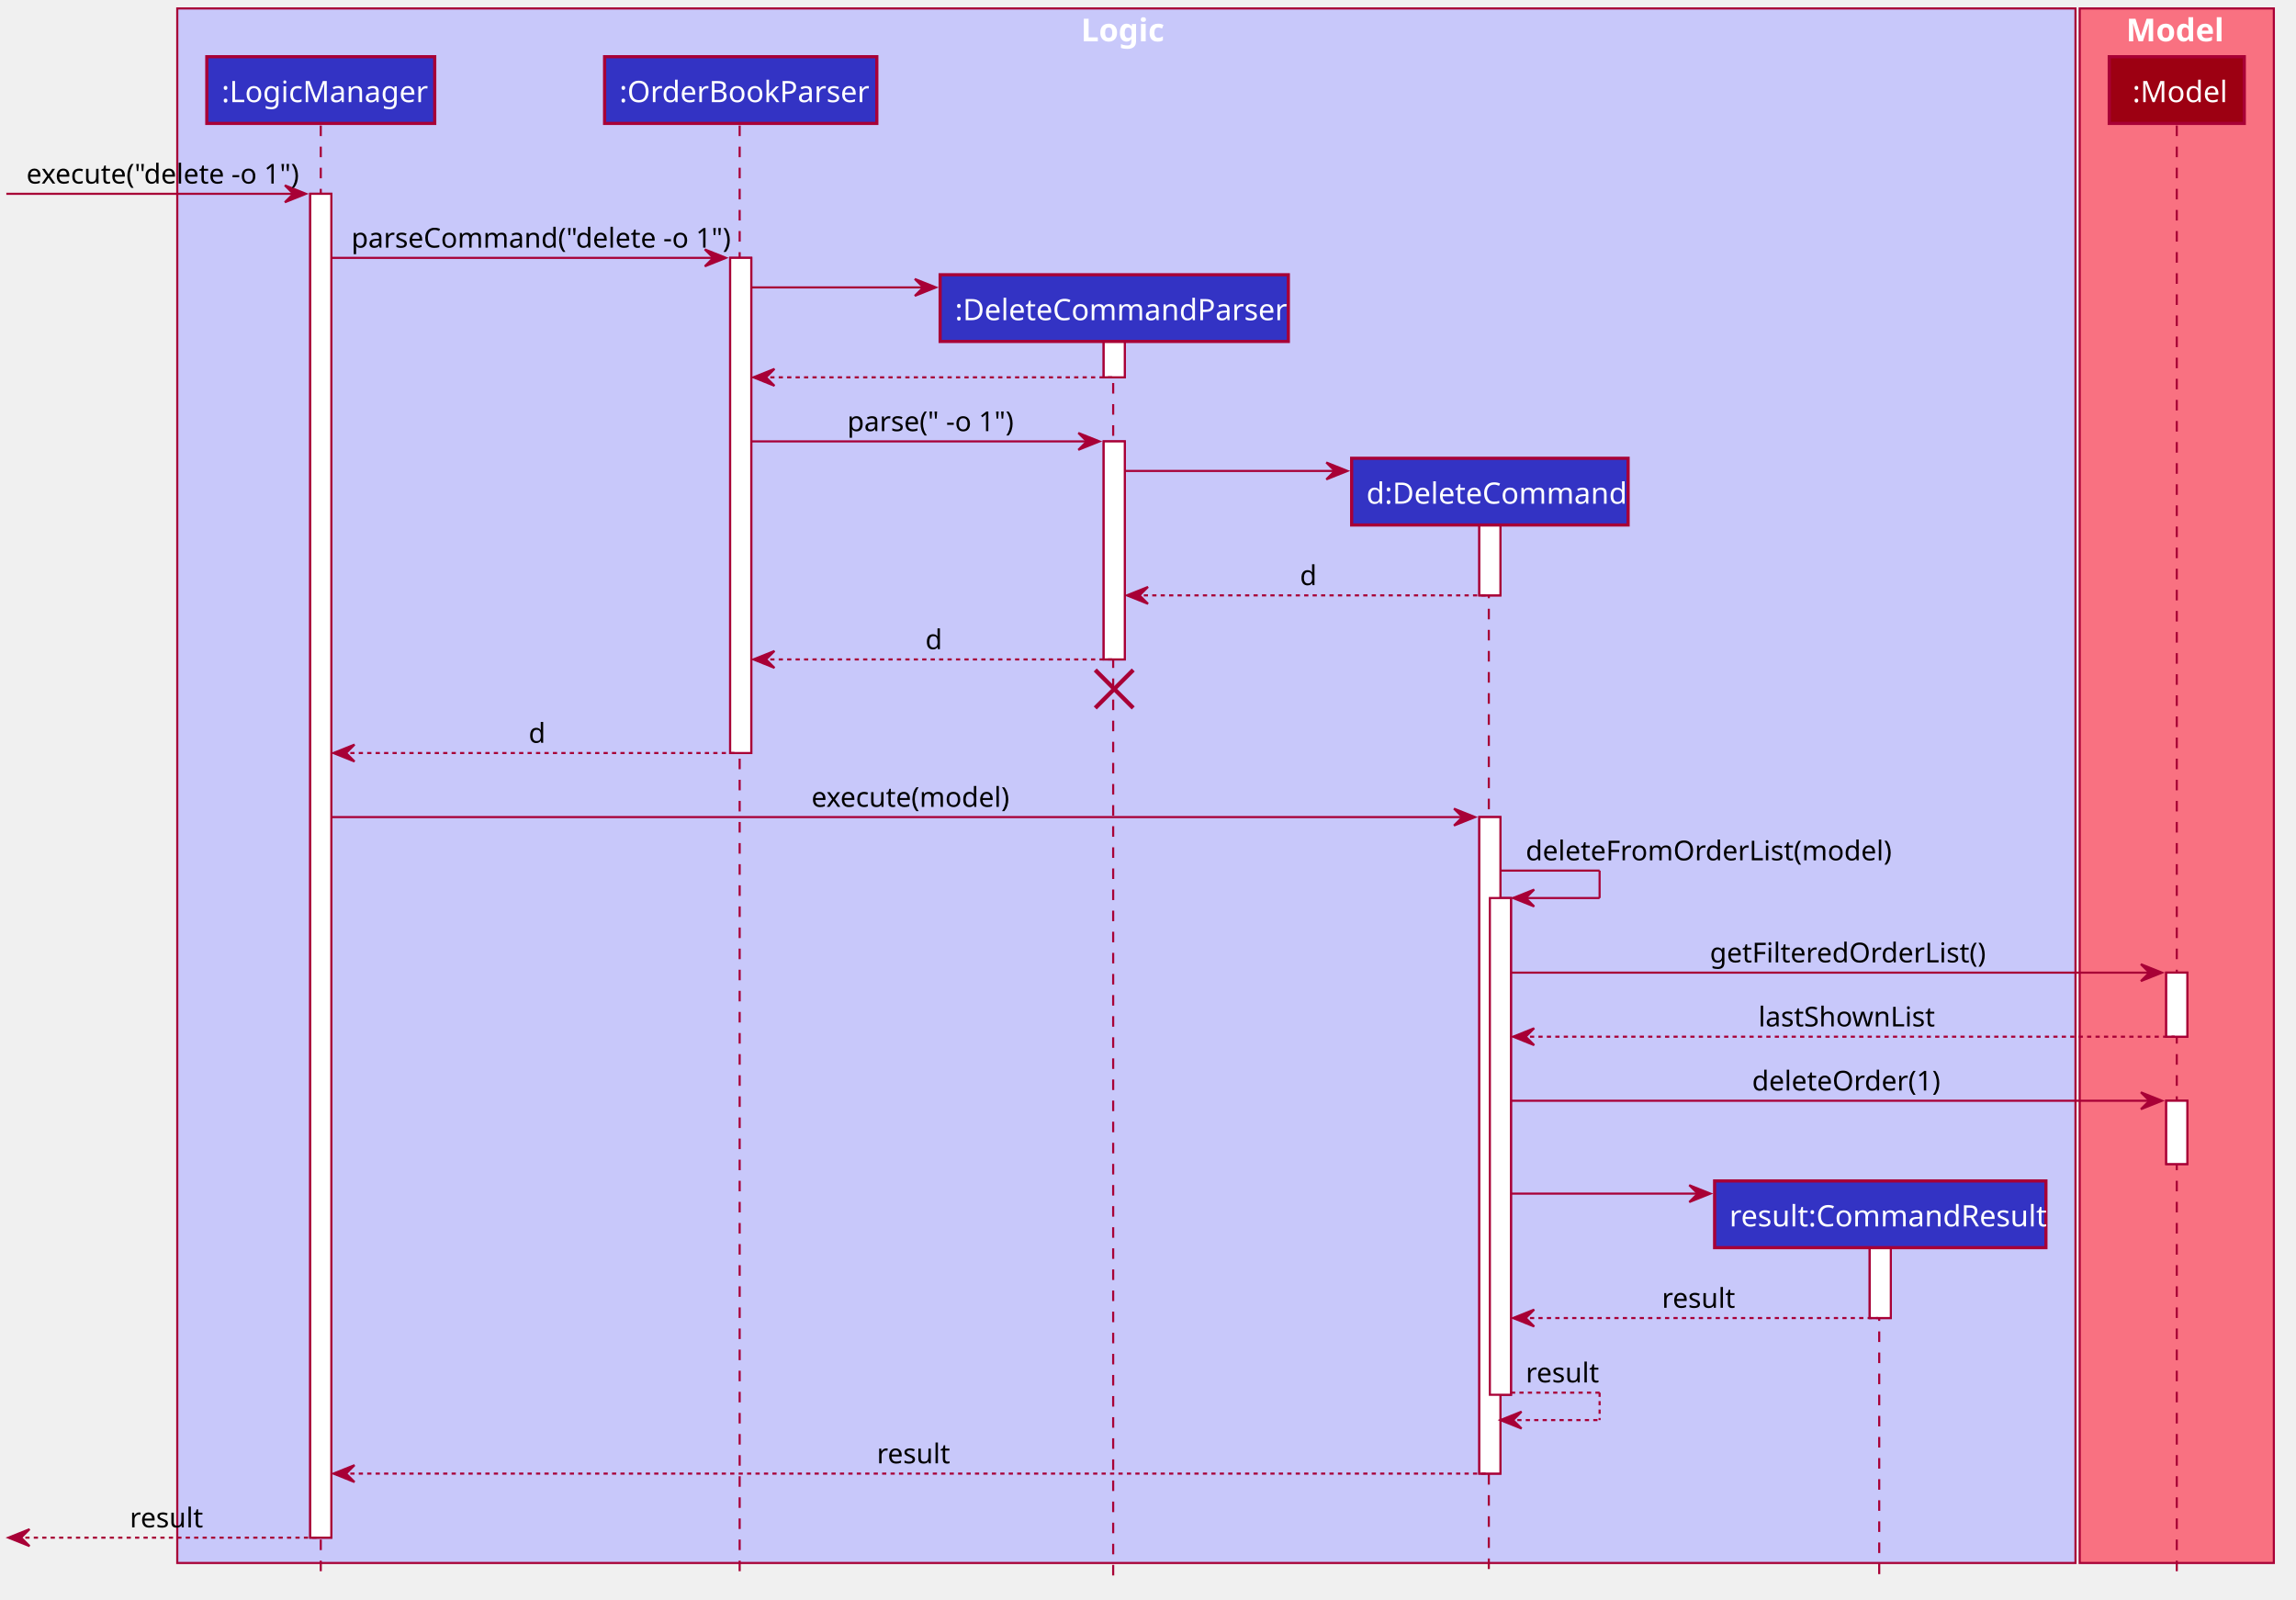
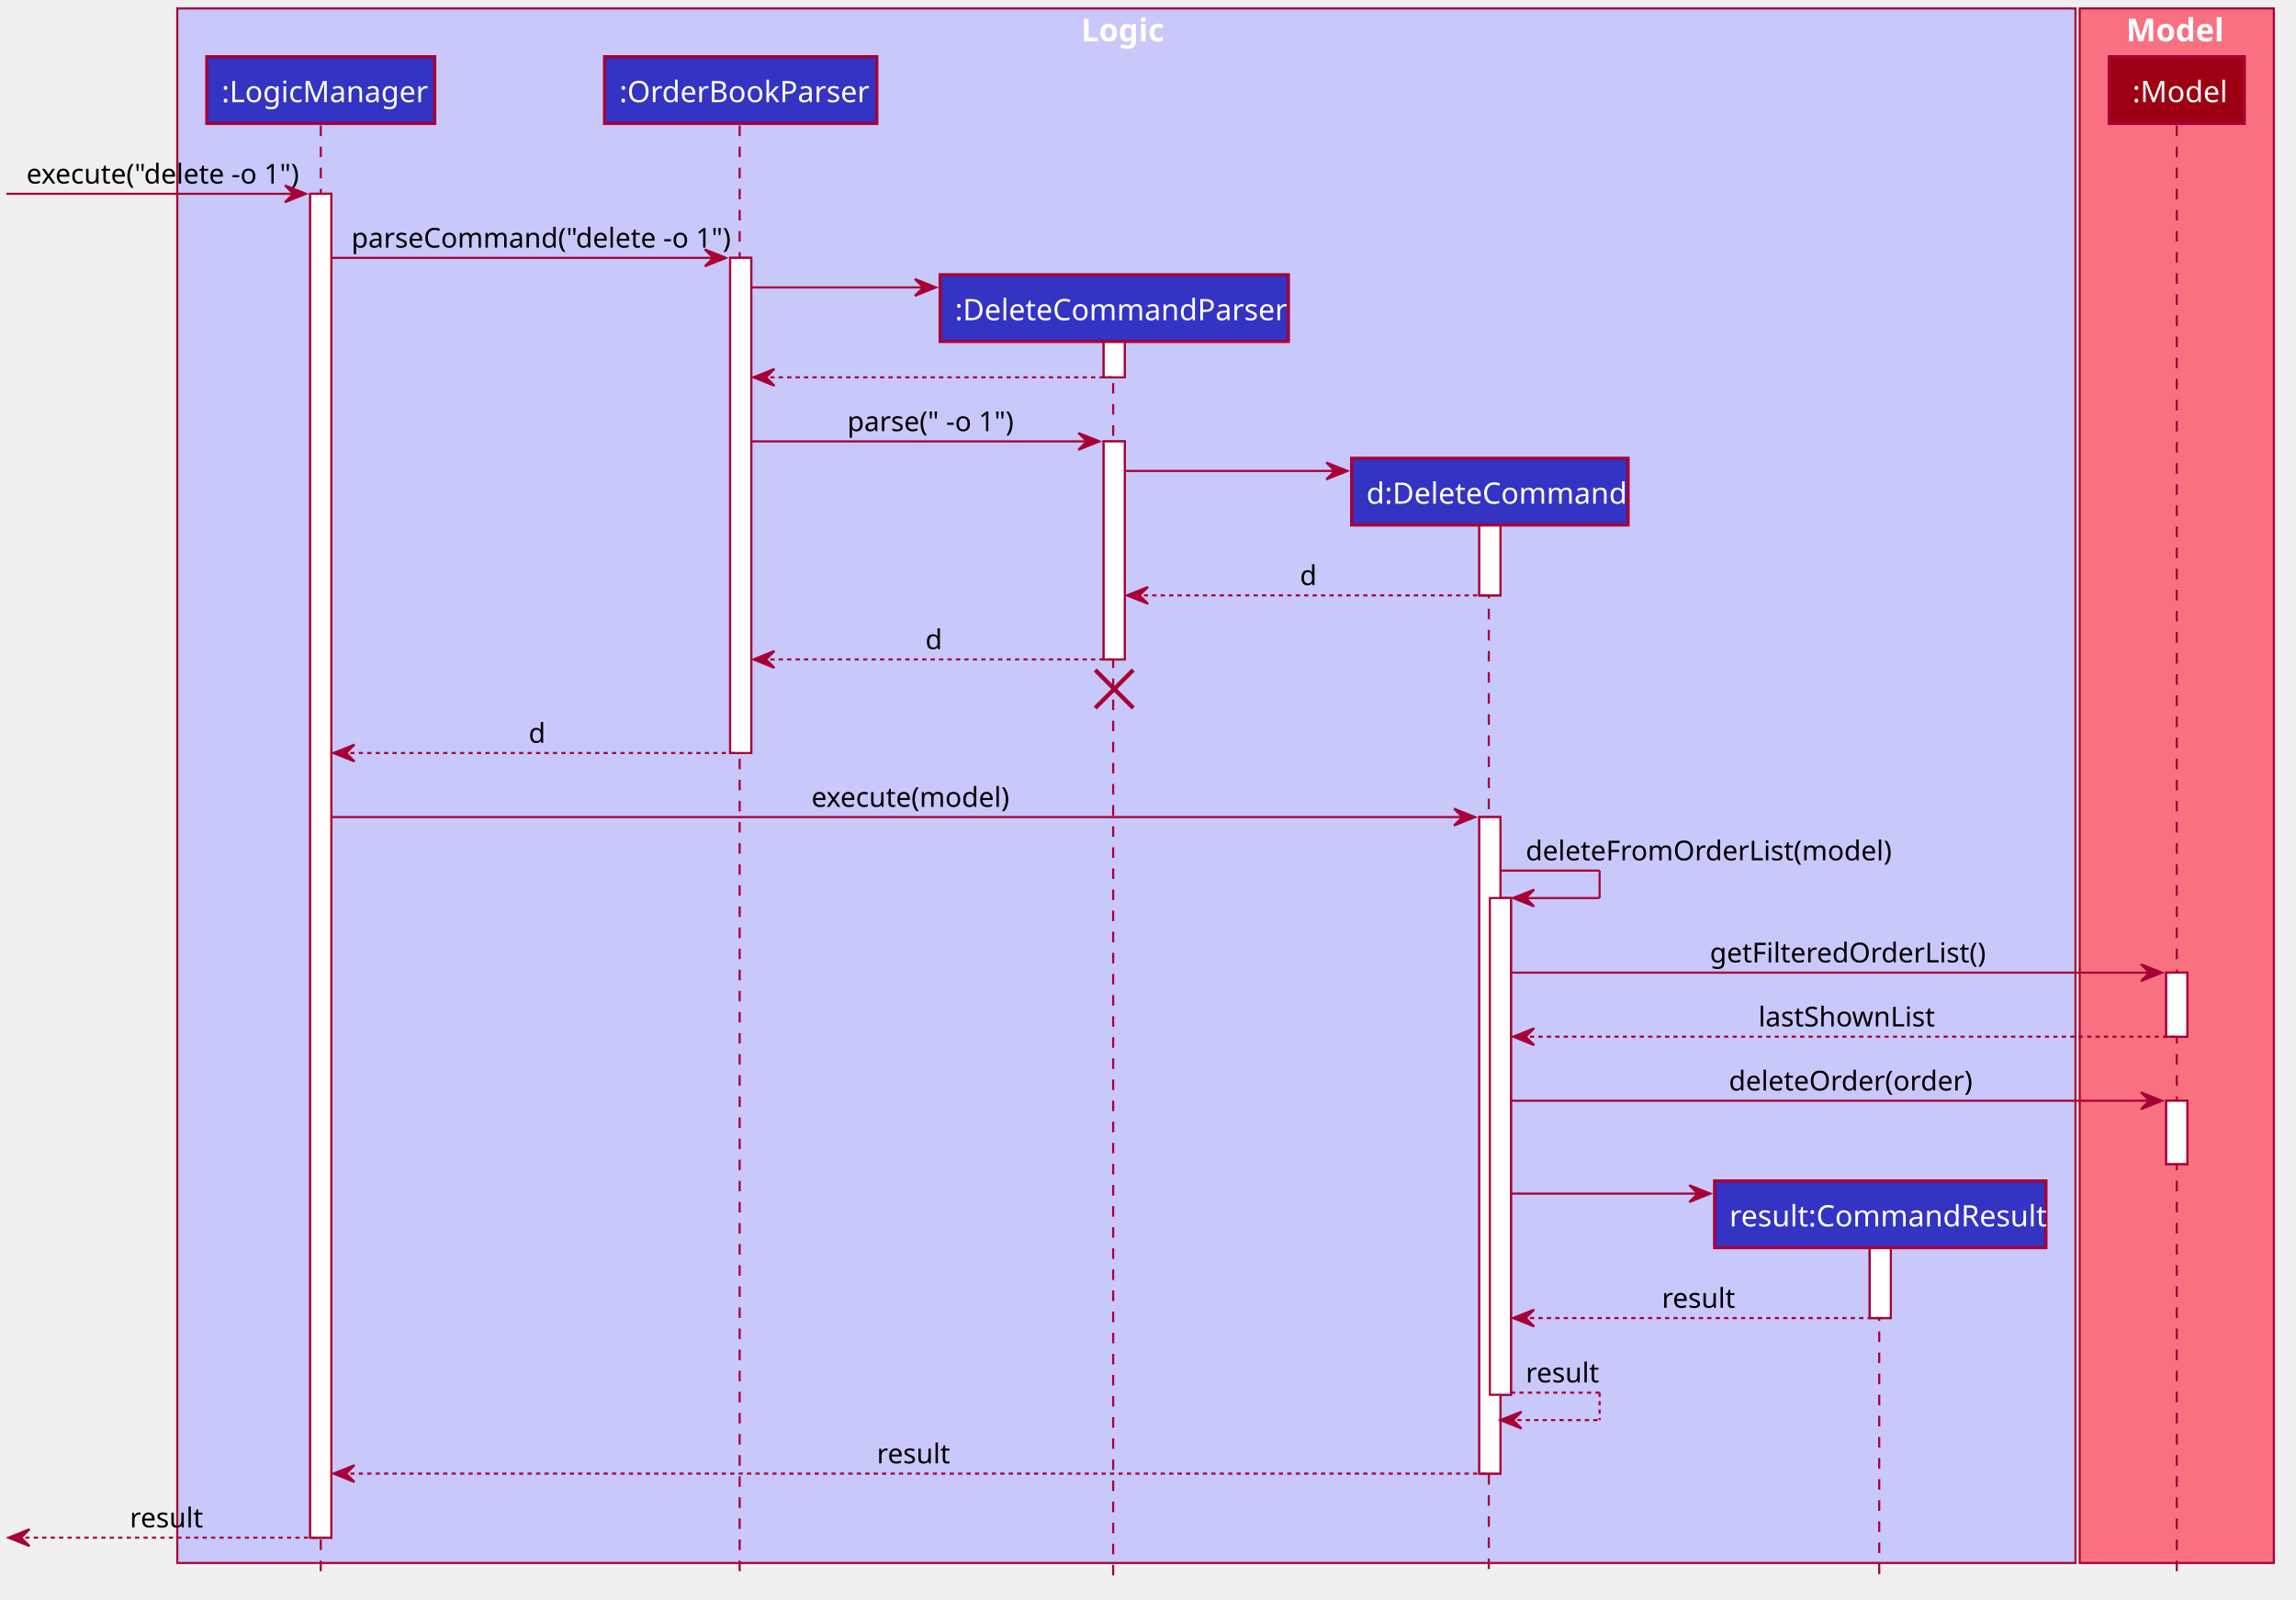
<svg xmlns="http://www.w3.org/2000/svg" contentScriptType="application/ecmascript" contentStyleType="text/css" height="758px" preserveAspectRatio="none" style="width:1088px;height:758px;" version="1.1" viewBox="0 0 1088 758" width="1088px" zoomAndPan="magnify">
  <defs />
  <g>
    <rect fill="#C8C8FA" height="736.578" style="stroke: #A80036; stroke-width: 1.0;" width="899.5" x="84" y="4" />
    <text fill="#FFFFFF" font-family="sans-serif" font-size="15" font-weight="bold" lengthAdjust="spacingAndGlyphs" textLength="39" x="512.25" y="19.571">Logic</text>
    <rect fill="#F97181" height="736.578" style="stroke: #A80036; stroke-width: 1.0;" width="92" x="985.5" y="4" />
    <text fill="#FFFFFF" font-family="sans-serif" font-size="15" font-weight="bold" lengthAdjust="spacingAndGlyphs" textLength="44" x="1007.5" y="19.571">Model</text>
    <rect fill="#FFFFFF" height="636.75" style="stroke: #A80036; stroke-width: 1.0;" width="10" x="147" y="91.828" />
    <rect fill="#FFFFFF" height="234.625" style="stroke: #A80036; stroke-width: 1.0;" width="10" x="346" y="122.18" />
    <rect fill="#FFFFFF" height="32.609" style="stroke: #A80036; stroke-width: 1.0;" width="10" x="523" y="146.18" />
    <rect fill="#FFFFFF" height="103.312" style="stroke: #A80036; stroke-width: 1.0;" width="10" x="523" y="209.141" />
    <rect fill="#FFFFFF" height="48.961" style="stroke: #A80036; stroke-width: 1.0;" width="10" x="701" y="233.141" />
    <rect fill="#FFFFFF" height="311.07" style="stroke: #A80036; stroke-width: 1.0;" width="10" x="701" y="387.156" />
    <rect fill="#FFFFFF" height="235.367" style="stroke: #A80036; stroke-width: 1.0;" width="10" x="706" y="425.508" />
    <rect fill="#FFFFFF" height="48.961" style="stroke: #A80036; stroke-width: 1.0;" width="10" x="886" y="575.562" />
    <rect fill="#FFFFFF" height="30.352" style="stroke: #A80036; stroke-width: 1.0;" width="10" x="1026.5" y="460.859" />
    <rect fill="#FFFFFF" height="30" style="stroke: #A80036; stroke-width: 1.0;" width="10" x="1026.5" y="521.562" />
    <line style="stroke: #A80036; stroke-width: 1.0; stroke-dasharray: 5.0,5.0;" x1="152" x2="152" y1="59.477" y2="746.578" />
    <line style="stroke: #A80036; stroke-width: 1.0; stroke-dasharray: 5.0,5.0;" x1="350.5" x2="350.5" y1="59.477" y2="746.578" />
    <line style="stroke: #A80036; stroke-width: 1.0; stroke-dasharray: 5.0,5.0;" x1="527.5" x2="527.5" y1="161.484" y2="746.578" />
    <line style="stroke: #A80036; stroke-width: 1.0; stroke-dasharray: 5.0,5.0;" x1="705.5" x2="705.5" y1="248.445" y2="746.578" />
    <line style="stroke: #A80036; stroke-width: 1.0; stroke-dasharray: 5.0,5.0;" x1="890.5" x2="890.5" y1="590.867" y2="746.578" />
    <line style="stroke: #A80036; stroke-width: 1.0; stroke-dasharray: 5.0,5.0;" x1="1031.5" x2="1031.5" y1="59.477" y2="746.578" />
    <rect fill="#3333C4" height="31.609" style="stroke: #A80036; stroke-width: 1.5;" width="108" x="98" y="26.867" />
    <text fill="#FFFFFF" font-family="sans-serif" font-size="14" lengthAdjust="spacingAndGlyphs" textLength="94" x="105" y="48.4">:LogicManager</text>
    <rect fill="#3333C4" height="31.609" style="stroke: #A80036; stroke-width: 1.5;" width="129" x="286.5" y="26.867" />
    <text fill="#FFFFFF" font-family="sans-serif" font-size="14" lengthAdjust="spacingAndGlyphs" textLength="115" x="293.5" y="48.4">:OrderBookParser</text>
    <rect fill="#9D0012" height="31.609" style="stroke: #A80036; stroke-width: 1.5;" width="64" x="999.5" y="26.867" />
    <text fill="#FFFFFF" font-family="sans-serif" font-size="14" lengthAdjust="spacingAndGlyphs" textLength="42" x="1010.5" y="48.4">:Model</text>
    <rect fill="#FFFFFF" height="636.75" style="stroke: #A80036; stroke-width: 1.0;" width="10" x="147" y="91.828" />
    <rect fill="#FFFFFF" height="234.625" style="stroke: #A80036; stroke-width: 1.0;" width="10" x="346" y="122.18" />
    <rect fill="#FFFFFF" height="32.609" style="stroke: #A80036; stroke-width: 1.0;" width="10" x="523" y="146.18" />
    <rect fill="#FFFFFF" height="103.312" style="stroke: #A80036; stroke-width: 1.0;" width="10" x="523" y="209.141" />
    <rect fill="#FFFFFF" height="48.961" style="stroke: #A80036; stroke-width: 1.0;" width="10" x="701" y="233.141" />
    <rect fill="#FFFFFF" height="311.07" style="stroke: #A80036; stroke-width: 1.0;" width="10" x="701" y="387.156" />
    <rect fill="#FFFFFF" height="235.367" style="stroke: #A80036; stroke-width: 1.0;" width="10" x="706" y="425.508" />
    <rect fill="#FFFFFF" height="48.961" style="stroke: #A80036; stroke-width: 1.0;" width="10" x="886" y="575.562" />
    <rect fill="#FFFFFF" height="30.352" style="stroke: #A80036; stroke-width: 1.0;" width="10" x="1026.5" y="460.859" />
    <rect fill="#FFFFFF" height="30" style="stroke: #A80036; stroke-width: 1.0;" width="10" x="1026.5" y="521.562" />
    <polygon fill="#A80036" points="135,87.828,145,91.828,135,95.828,139,91.828" style="stroke: #A80036; stroke-width: 1.0;" />
    <line style="stroke: #A80036; stroke-width: 1.0;" x1="3" x2="141" y1="91.828" y2="91.828" />
    <text fill="#000000" font-family="sans-serif" font-size="13" lengthAdjust="spacingAndGlyphs" textLength="125" x="12.5" y="86.972">execute("delete -o 1")</text>
    <polygon fill="#A80036" points="334,118.18,344,122.18,334,126.18,338,122.18" style="stroke: #A80036; stroke-width: 1.0;" />
    <line style="stroke: #A80036; stroke-width: 1.0;" x1="157" x2="340" y1="122.18" y2="122.18" />
    <text fill="#000000" font-family="sans-serif" font-size="13" lengthAdjust="spacingAndGlyphs" textLength="170" x="166.5" y="117.323">parseCommand("delete -o 1")</text>
    <polygon fill="#A80036" points="433.5,132.18,443.5,136.18,433.5,140.18,437.5,136.18" style="stroke: #A80036; stroke-width: 1.0;" />
    <line style="stroke: #A80036; stroke-width: 1.0;" x1="356" x2="439.5" y1="136.18" y2="136.18" />
    <rect fill="#3333C4" height="31.609" style="stroke: #A80036; stroke-width: 1.5;" width="165" x="445.5" y="130.18" />
    <text fill="#FFFFFF" font-family="sans-serif" font-size="14" lengthAdjust="spacingAndGlyphs" textLength="151" x="452.5" y="151.713">:DeleteCommandParser</text>
    <polygon fill="#A80036" points="367,174.789,357,178.789,367,182.789,363,178.789" style="stroke: #A80036; stroke-width: 1.0;" />
    <line style="stroke: #A80036; stroke-width: 1.0; stroke-dasharray: 2.0,2.0;" x1="361" x2="527" y1="178.789" y2="178.789" />
    <polygon fill="#A80036" points="511,205.141,521,209.141,511,213.141,515,209.141" style="stroke: #A80036; stroke-width: 1.0;" />
    <line style="stroke: #A80036; stroke-width: 1.0;" x1="356" x2="517" y1="209.141" y2="209.141" />
    <text fill="#000000" font-family="sans-serif" font-size="13" lengthAdjust="spacingAndGlyphs" textLength="76" x="401.5" y="204.284">parse(" -o 1")</text>
    <polygon fill="#A80036" points="628.5,219.141,638.5,223.141,628.5,227.141,632.5,223.141" style="stroke: #A80036; stroke-width: 1.0;" />
    <line style="stroke: #A80036; stroke-width: 1.0;" x1="533" x2="634.5" y1="223.141" y2="223.141" />
    <rect fill="#3333C4" height="31.609" style="stroke: #A80036; stroke-width: 1.5;" width="131" x="640.5" y="217.141" />
    <text fill="#FFFFFF" font-family="sans-serif" font-size="14" lengthAdjust="spacingAndGlyphs" textLength="117" x="647.5" y="238.674">d:DeleteCommand</text>
    <polygon fill="#A80036" points="544,278.102,534,282.102,544,286.102,540,282.102" style="stroke: #A80036; stroke-width: 1.0;" />
    <line style="stroke: #A80036; stroke-width: 1.0; stroke-dasharray: 2.0,2.0;" x1="538" x2="705" y1="282.102" y2="282.102" />
    <text fill="#000000" font-family="sans-serif" font-size="13" lengthAdjust="spacingAndGlyphs" textLength="7" x="616" y="277.245">d</text>
    <polygon fill="#A80036" points="367,308.453,357,312.453,367,316.453,363,312.453" style="stroke: #A80036; stroke-width: 1.0;" />
    <line style="stroke: #A80036; stroke-width: 1.0; stroke-dasharray: 2.0,2.0;" x1="361" x2="527" y1="312.453" y2="312.453" />
    <text fill="#000000" font-family="sans-serif" font-size="13" lengthAdjust="spacingAndGlyphs" textLength="7" x="438.5" y="307.597">d</text>
    <line style="stroke: #A80036; stroke-width: 2.0;" x1="519" x2="537" y1="317.453" y2="335.453" />
    <line style="stroke: #A80036; stroke-width: 2.0;" x1="519" x2="537" y1="335.453" y2="317.453" />
    <polygon fill="#A80036" points="168,352.805,158,356.805,168,360.805,164,356.805" style="stroke: #A80036; stroke-width: 1.0;" />
    <line style="stroke: #A80036; stroke-width: 1.0; stroke-dasharray: 2.0,2.0;" x1="162" x2="350" y1="356.805" y2="356.805" />
    <text fill="#000000" font-family="sans-serif" font-size="13" lengthAdjust="spacingAndGlyphs" textLength="7" x="250.5" y="351.948">d</text>
    <polygon fill="#A80036" points="689,383.156,699,387.156,689,391.156,693,387.156" style="stroke: #A80036; stroke-width: 1.0;" />
    <line style="stroke: #A80036; stroke-width: 1.0;" x1="157" x2="695" y1="387.156" y2="387.156" />
    <text fill="#000000" font-family="sans-serif" font-size="13" lengthAdjust="spacingAndGlyphs" textLength="89" x="384.5" y="382.3">execute(model)</text>
    <line style="stroke: #A80036; stroke-width: 1.0;" x1="711" x2="758" y1="412.508" y2="412.508" />
    <line style="stroke: #A80036; stroke-width: 1.0;" x1="758" x2="758" y1="412.508" y2="425.508" />
    <line style="stroke: #A80036; stroke-width: 1.0;" x1="717" x2="758" y1="425.508" y2="425.508" />
    <polygon fill="#A80036" points="727,421.508,717,425.508,727,429.508,723,425.508" style="stroke: #A80036; stroke-width: 1.0;" />
    <text fill="#000000" font-family="sans-serif" font-size="13" lengthAdjust="spacingAndGlyphs" textLength="161" x="723" y="407.651">deleteFromOrderList(model)</text>
    <polygon fill="#A80036" points="1014.5,456.859,1024.5,460.859,1014.5,464.859,1018.5,460.859" style="stroke: #A80036; stroke-width: 1.0;" />
    <line style="stroke: #A80036; stroke-width: 1.0;" x1="716" x2="1020.5" y1="460.859" y2="460.859" />
    <text fill="#000000" font-family="sans-serif" font-size="13" lengthAdjust="spacingAndGlyphs" textLength="122" x="810.25" y="456.003">getFilteredOrderList()</text>
    <polygon fill="#A80036" points="727,487.211,717,491.211,727,495.211,723,491.211" style="stroke: #A80036; stroke-width: 1.0;" />
    <line style="stroke: #A80036; stroke-width: 1.0; stroke-dasharray: 2.0,2.0;" x1="721" x2="1030.5" y1="491.211" y2="491.211" />
    <text fill="#000000" font-family="sans-serif" font-size="13" lengthAdjust="spacingAndGlyphs" textLength="81" x="833.25" y="486.354">lastShownList</text>
    <polygon fill="#A80036" points="1014.5,517.562,1024.5,521.562,1014.5,525.562,1018.5,521.562" style="stroke: #A80036; stroke-width: 1.0;" />
    <line style="stroke: #A80036; stroke-width: 1.0;" x1="716" x2="1020.5" y1="521.562" y2="521.562" />
-     <text fill="#000000" font-family="sans-serif" font-size="13" lengthAdjust="spacingAndGlyphs" textLength="82" x="830.25" y="516.706">deleteOrder(1)</text>
+     <text fill="#000000" font-family="sans-serif" font-size="13" lengthAdjust="spacingAndGlyphs" textLength="104" x="819.25" y="516.706">deleteOrder(order)</text>
    <polygon fill="#A80036" points="800.5,561.562,810.5,565.562,800.5,569.562,804.5,565.562" style="stroke: #A80036; stroke-width: 1.0;" />
    <line style="stroke: #A80036; stroke-width: 1.0;" x1="716" x2="806.5" y1="565.562" y2="565.562" />
    <rect fill="#3333C4" height="31.609" style="stroke: #A80036; stroke-width: 1.5;" width="157" x="812.5" y="559.562" />
    <text fill="#FFFFFF" font-family="sans-serif" font-size="14" lengthAdjust="spacingAndGlyphs" textLength="143" x="819.5" y="581.096">result:CommandResult</text>
    <polygon fill="#A80036" points="727,620.523,717,624.523,727,628.523,723,624.523" style="stroke: #A80036; stroke-width: 1.0;" />
    <line style="stroke: #A80036; stroke-width: 1.0; stroke-dasharray: 2.0,2.0;" x1="721" x2="890" y1="624.523" y2="624.523" />
    <text fill="#000000" font-family="sans-serif" font-size="13" lengthAdjust="spacingAndGlyphs" textLength="32" x="787.5" y="619.667">result</text>
    <line style="stroke: #A80036; stroke-width: 1.0; stroke-dasharray: 2.0,2.0;" x1="716" x2="758" y1="659.875" y2="659.875" />
    <line style="stroke: #A80036; stroke-width: 1.0; stroke-dasharray: 2.0,2.0;" x1="758" x2="758" y1="659.875" y2="672.875" />
    <line style="stroke: #A80036; stroke-width: 1.0; stroke-dasharray: 2.0,2.0;" x1="711" x2="758" y1="672.875" y2="672.875" />
    <polygon fill="#A80036" points="721,668.875,711,672.875,721,676.875,717,672.875" style="stroke: #A80036; stroke-width: 1.0;" />
    <text fill="#000000" font-family="sans-serif" font-size="13" lengthAdjust="spacingAndGlyphs" textLength="32" x="723" y="655.019">result</text>
    <polygon fill="#A80036" points="168,694.227,158,698.227,168,702.227,164,698.227" style="stroke: #A80036; stroke-width: 1.0;" />
    <line style="stroke: #A80036; stroke-width: 1.0; stroke-dasharray: 2.0,2.0;" x1="162" x2="705" y1="698.227" y2="698.227" />
    <text fill="#000000" font-family="sans-serif" font-size="13" lengthAdjust="spacingAndGlyphs" textLength="32" x="415.5" y="693.37">result</text>
    <polygon fill="#A80036" points="14,724.578,4,728.578,14,732.578,10,728.578" style="stroke: #A80036; stroke-width: 1.0;" />
    <line style="stroke: #A80036; stroke-width: 1.0; stroke-dasharray: 2.0,2.0;" x1="8" x2="151" y1="728.578" y2="728.578" />
    <text fill="#000000" font-family="sans-serif" font-size="13" lengthAdjust="spacingAndGlyphs" textLength="32" x="61.5" y="723.722">result</text>
  </g>
</svg>
